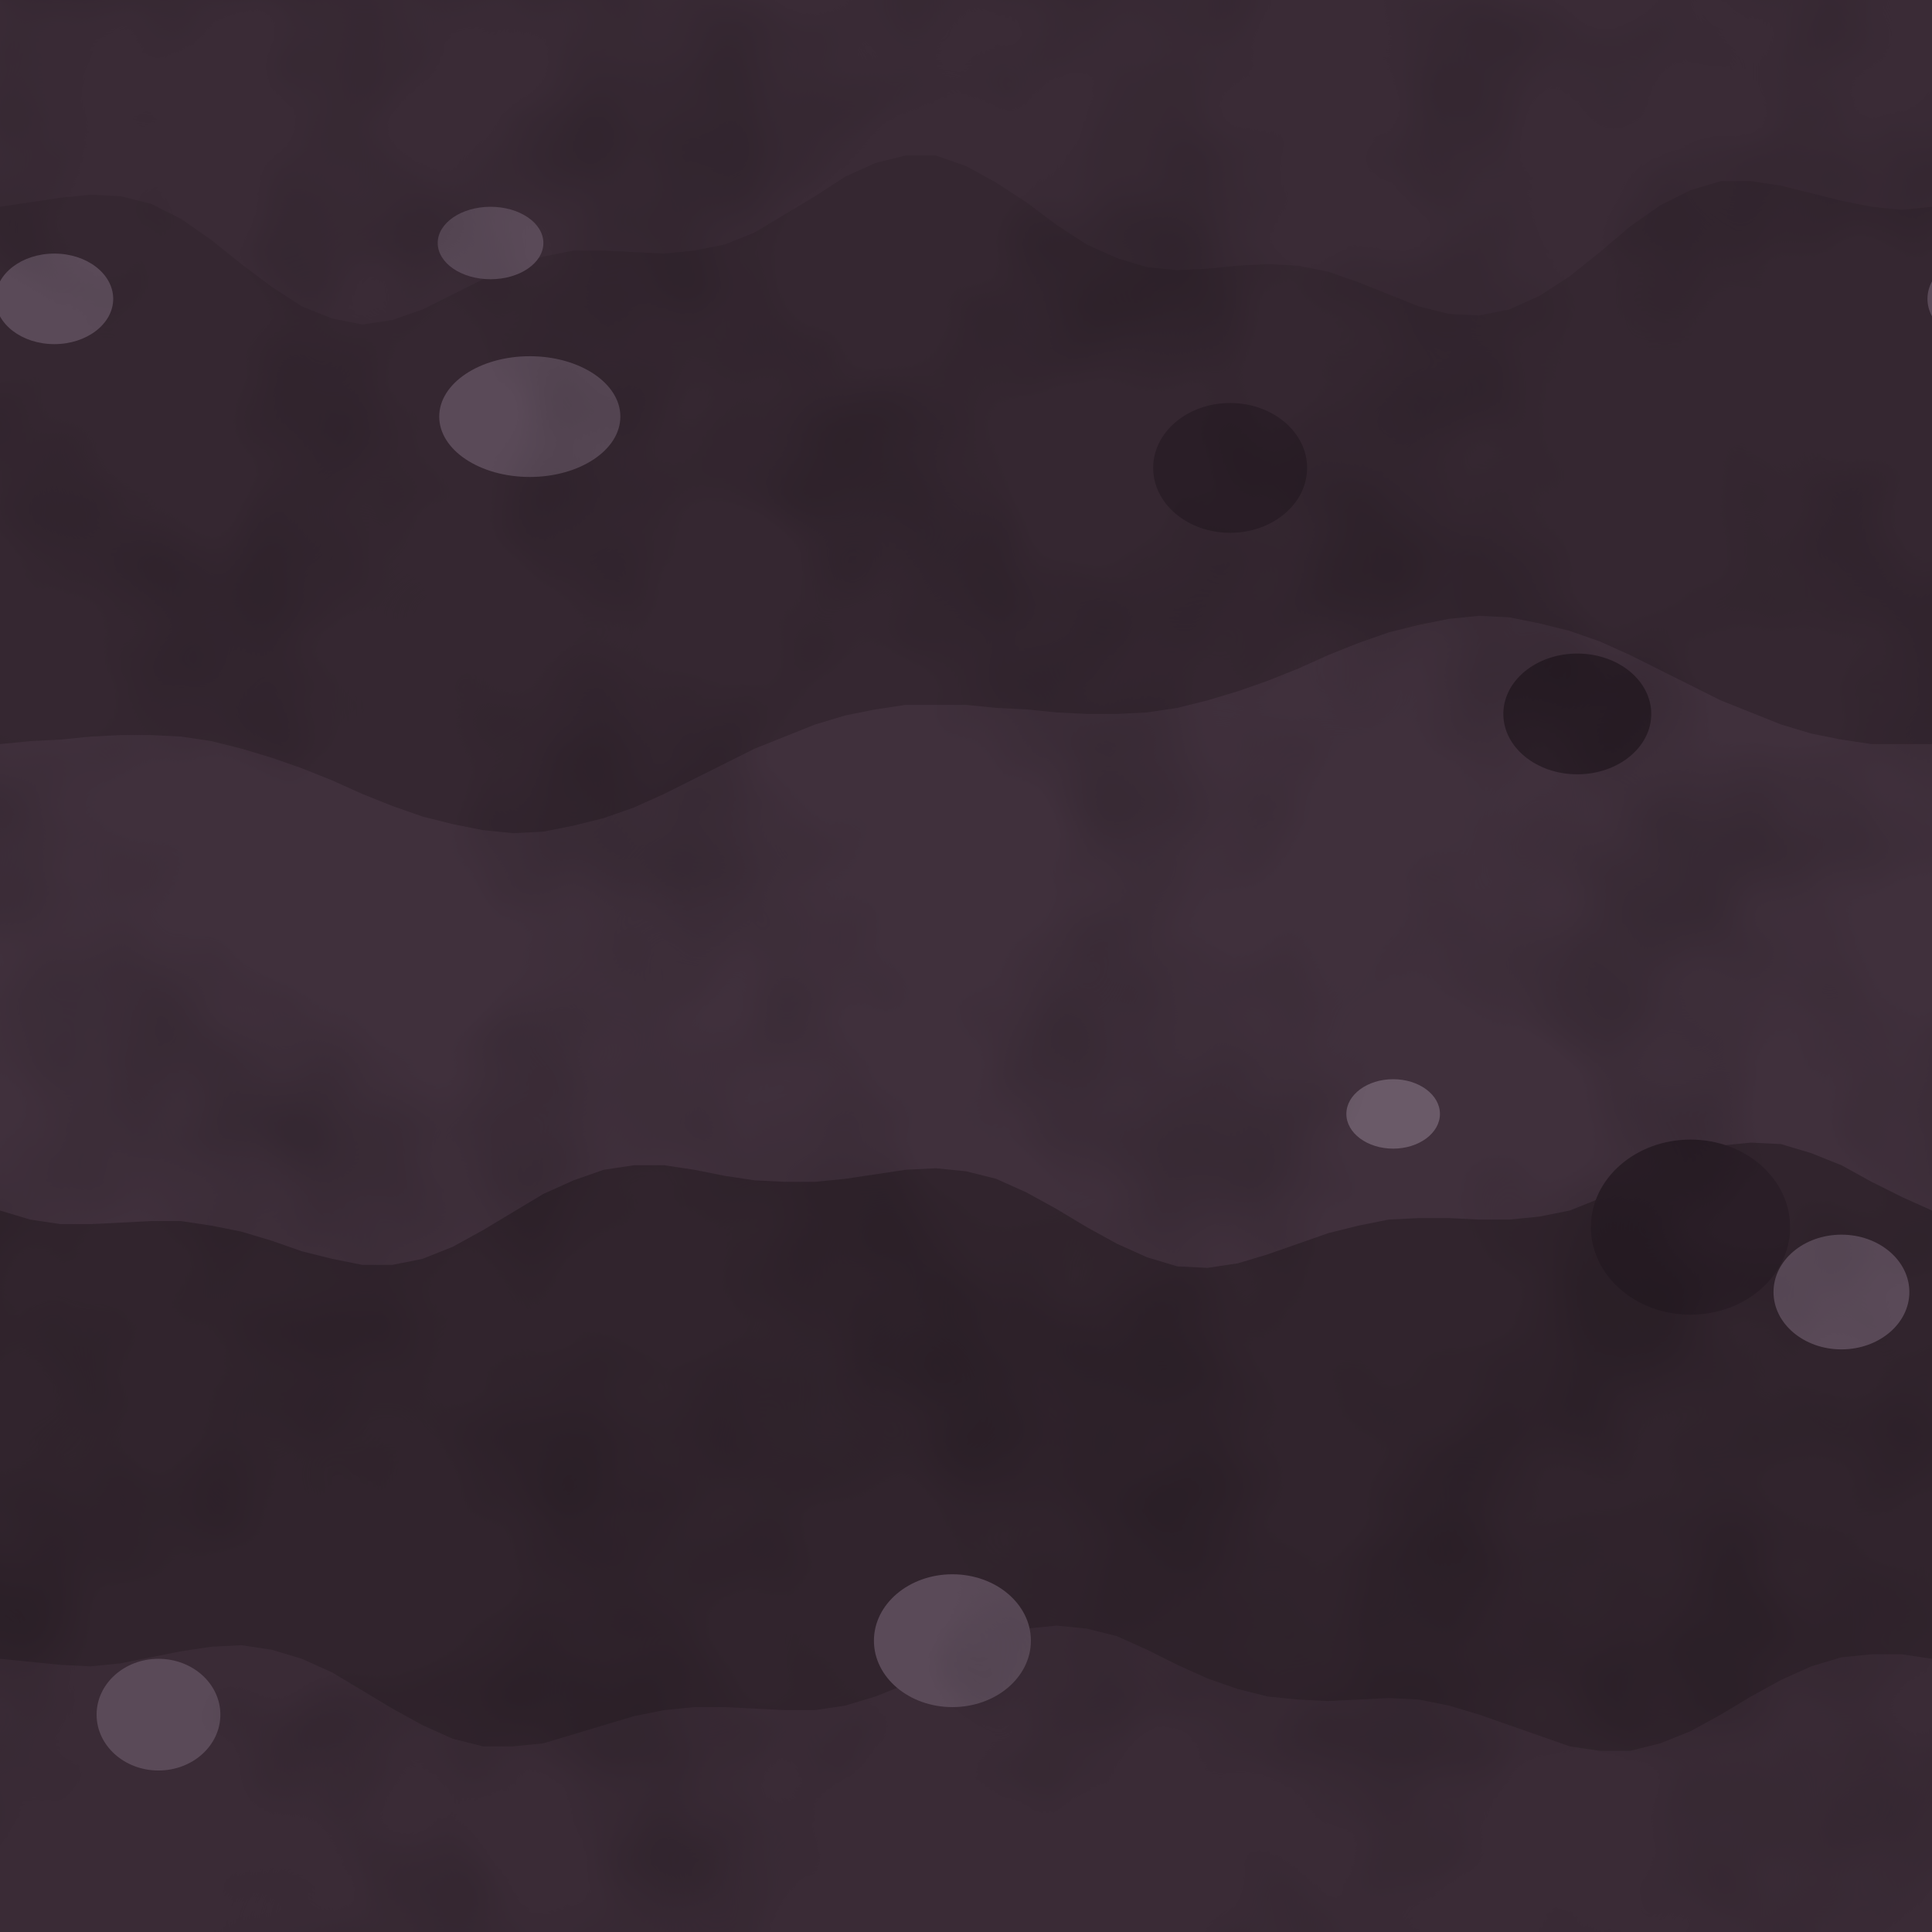
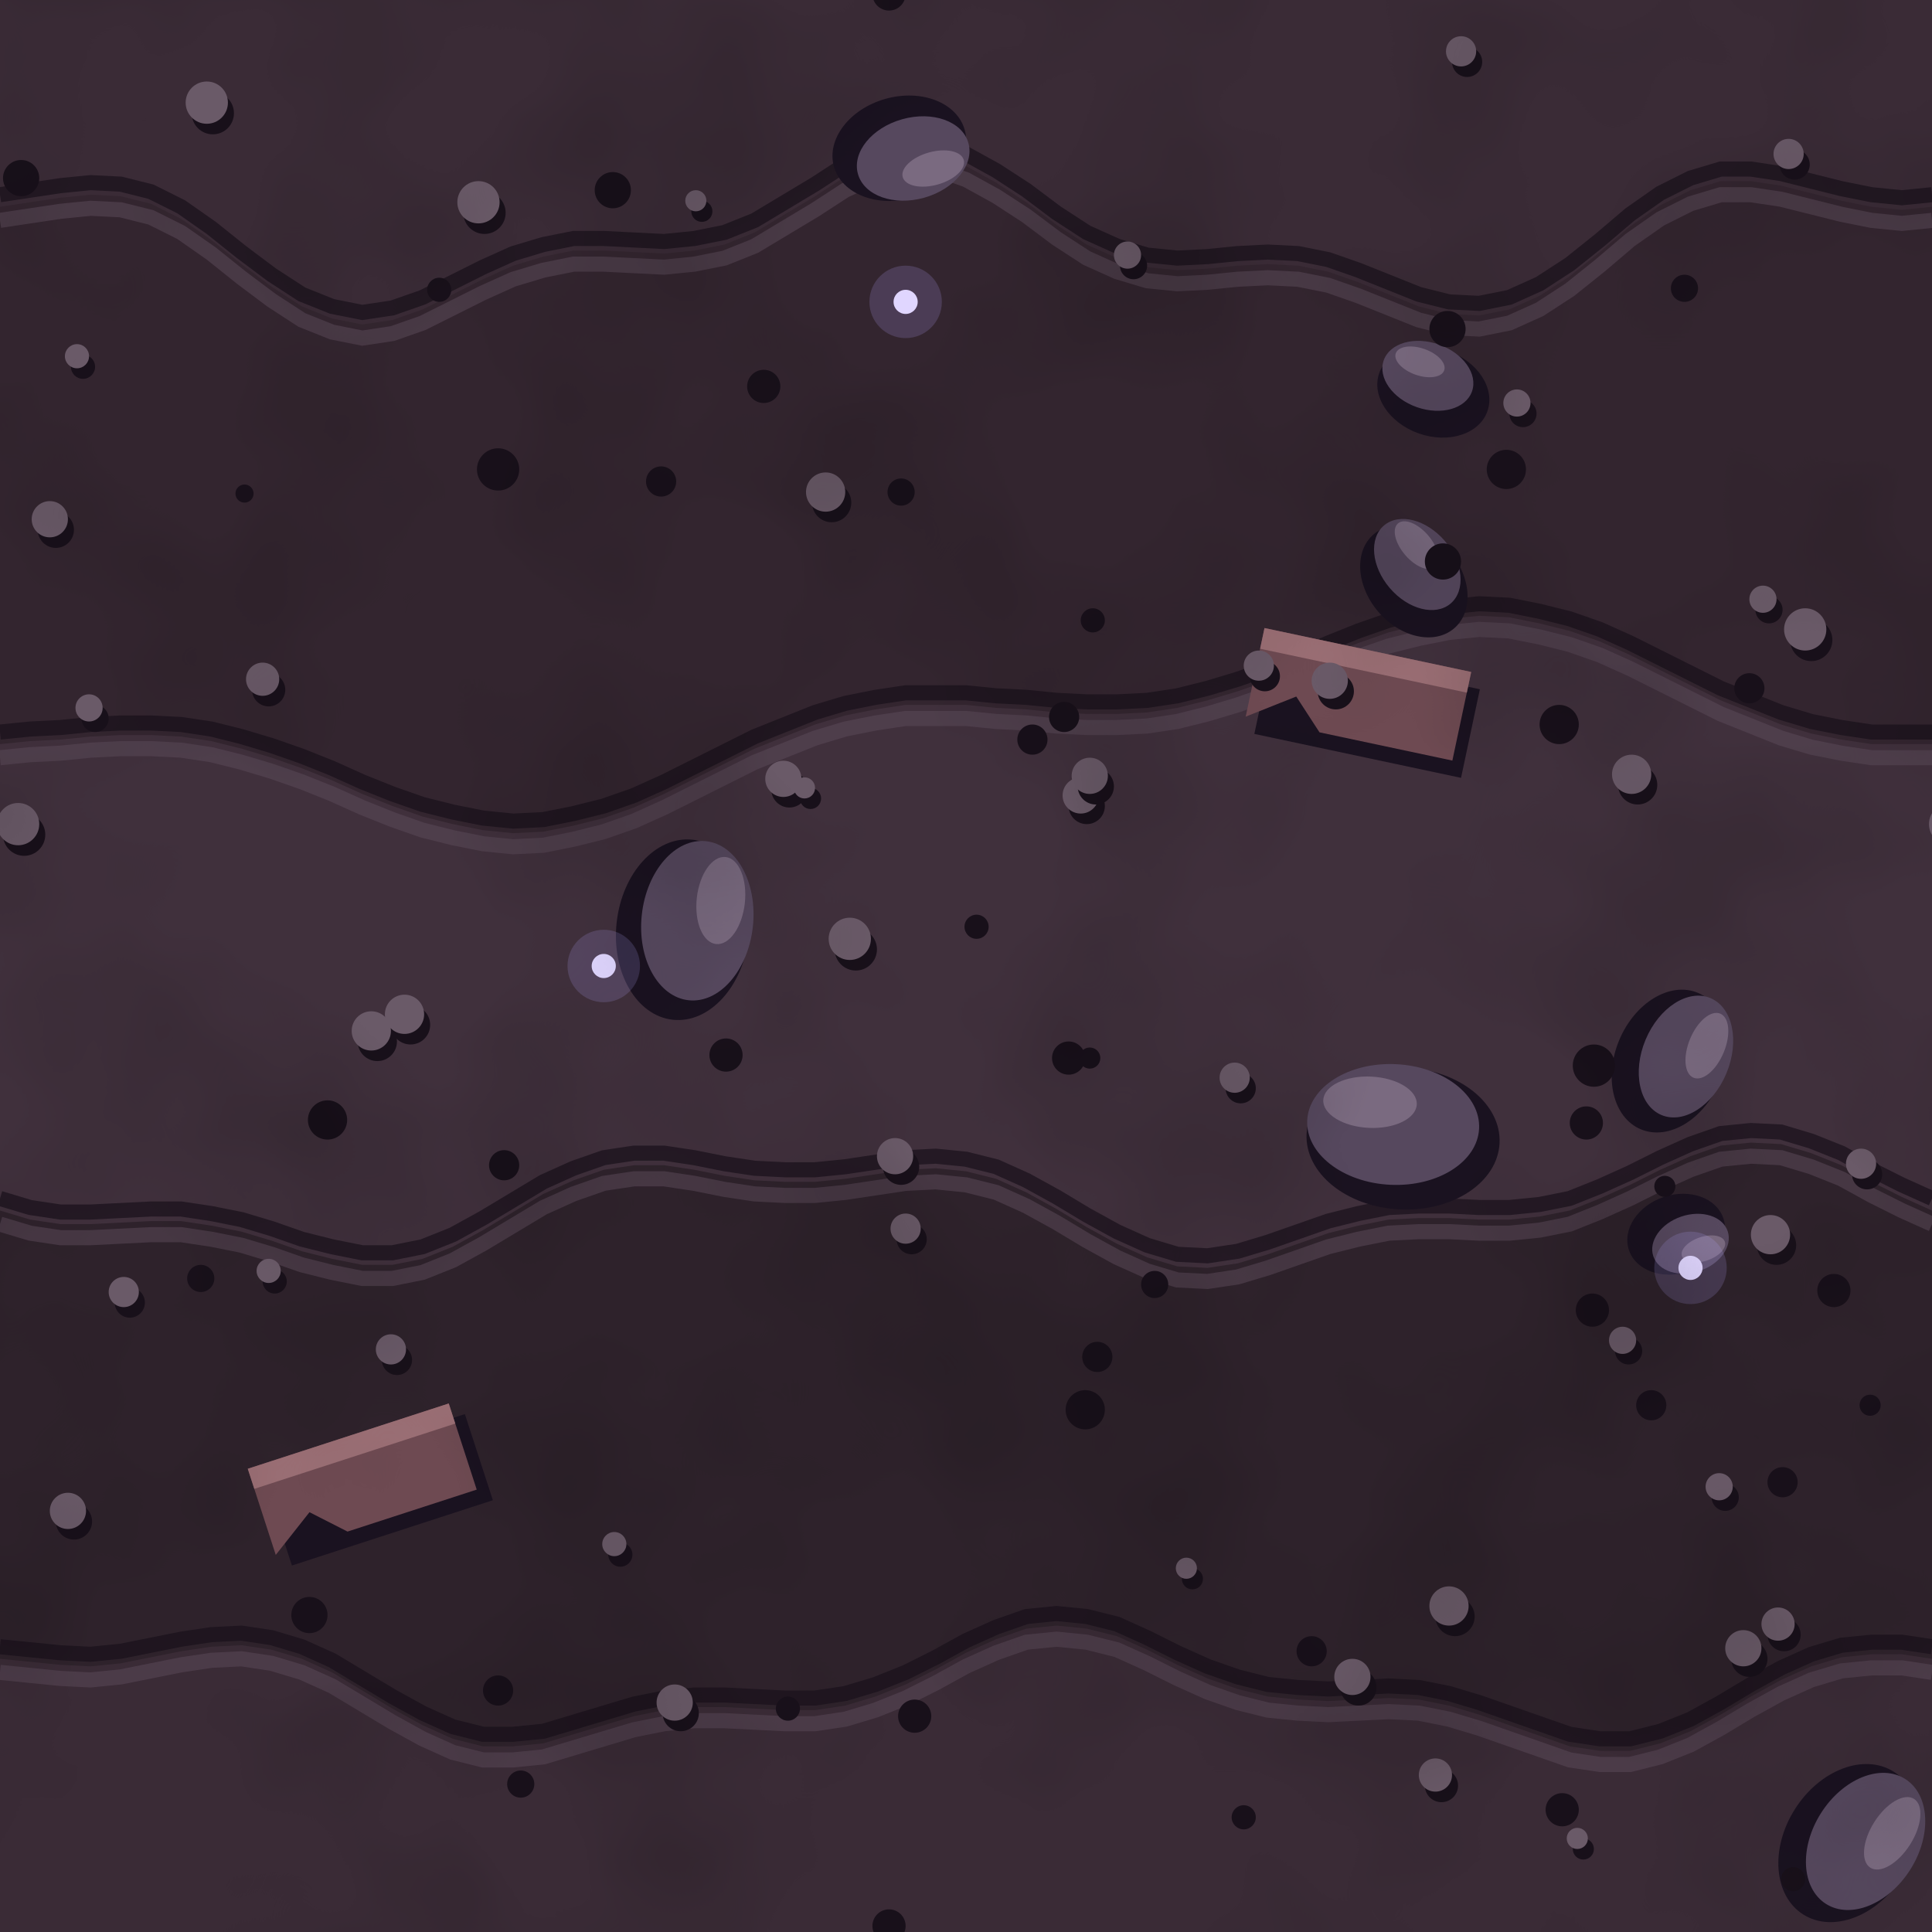
<svg xmlns="http://www.w3.org/2000/svg" width="128" height="128" viewBox="0 0 128 128">
  <defs>
    <filter id="a" width="128" height="128" x="0" y="0" filterUnits="userSpaceOnUse">
      <feTurbulence baseFrequency=".06" numOctaves="3" seed="19" stitchTiles="stitch" type="fractalNoise" />
      <feColorMatrix values="0 0 0 0 0 0 0 0 0 0 0 0 0 0 0 2 0 0 0 -0.85" />
    </filter>
  </defs>
  <path fill="#3a2b36" d="M0 0h128v128H0z" />
-   <path fill="#352731" d="m0 13.7 2-.3 2-.3 2-.2 2 .1 2 .5 2 1 2 1.4 2 1.6 2 1.5 2 1.3 2 .8 2 .4 2-.3 2-.7 2-1 2-1 2-.9 2-.6 2-.4h2l2 .1 2 .1 2-.2 2-.4 2-.8 2-1.2 2-1.2 2-1.3 2-.9 2-.5h2l2 .7 2 1.1 2 1.3 2 1.5 2 1.3 2 .9 2 .6 2 .2 2-.1 2-.2 2-.1 2 .1 2 .4 2 .7 2 .8 2 .8 2 .5 2 .1 2-.4 2-.9 2-1.3 2-1.6 2-1.7 2-1.4 2-1 2-.6h2l2 .3 2 .5 2 .5 2 .4 2 .2 2-.2V128H0z" />
+   <path fill="#33252f" d="m0 13.7 2-.3 2-.3 2-.2 2 .1 2 .5 2 1 2 1.4 2 1.6 2 1.5 2 1.3 2 .8 2 .4 2-.3 2-.7 2-1 2-1 2-.9 2-.6 2-.4h2l2 .1 2 .1 2-.2 2-.4 2-.8 2-1.2 2-1.2 2-1.3 2-.9 2-.5h2l2 .7 2 1.1 2 1.3 2 1.5 2 1.3 2 .9 2 .6 2 .2 2-.1 2-.2 2-.1 2 .1 2 .4 2 .7 2 .8 2 .8 2 .5 2 .1 2-.4 2-.9 2-1.3 2-1.6 2-1.7 2-1.4 2-1 2-.6h2l2 .3 2 .5 2 .5 2 .4 2 .2 2-.2V128H0z" />
  <path fill="#40303c" d="m0 49.3 2-.2 2-.1 2-.2 2-.1h2l2 .1 2 .3 2 .5 2 .6 2 .7 2 .8 2 .9 2 .8 2 .7 2 .5 2 .4 2 .2 2-.1 2-.4 2-.5 2-.7 2-.9 2-1 2-1 2-1 2-.8 2-.8 2-.6 2-.4 2-.3h4l2 .2 2 .1 2 .2 2 .1h2l2-.1 2-.3 2-.5 2-.6 2-.7 2-.8 2-.9 2-.8 2-.7 2-.5 2-.4 2-.2 2 .1 2 .4 2 .5 2 .7 2 .9 2 1 2 1 2 1 2 .8 2 .8 2 .6 2 .4 2 .3h4V128H0z" />
-   <path fill="#31242d" d="m0 80.2 2 .6 2 .3h2l2-.1 2-.1h2l2 .3 2 .4 2 .6 2 .7 2 .5 2 .4h2l2-.4 2-.8 2-1.1 2-1.2 2-1.2 2-.9 2-.7 2-.3h2l2 .3 2 .4 2 .3 2 .1h2l2-.2 2-.3 2-.3 2-.1 2 .2 2 .5 2 .9 2 1.1 2 1.2 2 1.1 2 .9 2 .6 2 .1 2-.3 2-.6 2-.7 2-.7 2-.5 2-.4 2-.1h2l2 .1h2l2-.2 2-.4 2-.8 2-.9 2-1 2-.9 2-.7 2-.2 2 .1 2 .6 2 .8 2 1.1 2 1 2 .9V128H0z" />
+   <path fill="#2e222b" d="m0 80.2 2 .6 2 .3h2l2-.1 2-.1h2l2 .3 2 .4 2 .6 2 .7 2 .5 2 .4h2l2-.4 2-.8 2-1.1 2-1.2 2-1.2 2-.9 2-.7 2-.3h2l2 .3 2 .4 2 .3 2 .1h2l2-.2 2-.3 2-.3 2-.1 2 .2 2 .5 2 .9 2 1.1 2 1.2 2 1.1 2 .9 2 .6 2 .1 2-.3 2-.6 2-.7 2-.7 2-.5 2-.4 2-.1h2l2 .1h2l2-.2 2-.4 2-.8 2-.9 2-1 2-.9 2-.7 2-.2 2 .1 2 .6 2 .8 2 1.1 2 1 2 .9V128H0z" />
  <path fill="#3a2b36" d="m0 109.9 2 .2 2 .2 2 .1 2-.2 2-.4 2-.4 2-.3 2-.1 2 .3 2 .6 2 .9 2 1.2 2 1.2 2 1.1 2 .9 2 .5h2l2-.2 2-.6 2-.6 2-.6 2-.4 2-.2h2l2 .1 2 .1h2l2-.3 2-.6 2-.8 2-1 2-1.1 2-.9 2-.7 2-.2 2 .2 2 .5 2 .9 2 1 2 .9 2 .7 2 .5 2 .2 2 .1 2-.1 2-.1 2 .1 2 .4 2 .6 2 .7 2 .7 2 .7 2 .3h2l2-.5 2-.8 2-1.1 2-1.2 2-1.1 2-.9 2-.6 2-.2h2l2 .3V128H0z" />
-   <ellipse cx="104.5" cy="47.3" fill="#2a1e27" rx="4.9" ry="4" />
-   <ellipse cx="92.3" cy="73.8" fill="#6a5a68" rx="3.1" ry="2.3" />
-   <ellipse cx="10.5" cy="113.6" fill="#5a4a58" rx="4.1" ry="3.7" />
-   <ellipse cx="35.1" cy="27.6" fill="#5a4a58" rx="6" ry="4" />
-   <ellipse cx="63.1" cy="108.7" fill="#5a4a58" rx="5.2" ry="4.4" />
-   <ellipse cx="112" cy="81.3" fill="#2a1e27" rx="6.6" ry="5.8" />
-   <ellipse cx="122" cy="85.6" fill="#5a4a58" rx="4.5" ry="3.8" />
-   <ellipse cx="81.5" cy="31" fill="#2a1e27" rx="5.1" ry="4.3" />
-   <ellipse cx="3.6" cy="19.8" fill="#5a4a58" rx="3.9" ry="3" />
-   <ellipse cx="3.6" cy="19.8" fill="#5a4a58" rx="3.9" ry="3" transform="translate(128)" />
-   <ellipse cx="32.5" cy="16.1" fill="#5a4a58" rx="3.5" ry="2.4" />
-   <path d="M0 0h128v128H0z" filter="url(#a)" opacity=".2" />
+   <path fill="none" stroke="#18101a" d="m0 12.9 2-.3 2-.3 2-.2 2 .1 2 .5 2 1 2 1.4 2 1.6 2 1.5 2 1.3 2 .8 2 .4 2-.3 2-.7 2-1 2-1 2-.9 2-.6 2-.4h2l2 .1 2 .1 2-.2 2-.4 2-.8 2-1.2 2-1.2 2-1.3 2-.9 2-.5h2l2 .7 2 1.1 2 1.3 2 1.5 2 1.3 2 .9 2 .6 2 .2 2-.1 2-.2 2-.1 2 .1 2 .4 2 .7 2 .8 2 .8 2 .5 2 .1 2-.4 2-.9 2-1.3 2-1.6 2-1.7 2-1.4 2-1 2-.6h2l2 .3 2 .5 2 .5 2 .4 2 .2 2-.2" opacity=".7" />
+   <path fill="none" stroke="#5a4858" d="m0 14.6 2-.3 2-.3 2-.2 2 .1 2 .5 2 1 2 1.4 2 1.6 2 1.5 2 1.3 2 .8 2 .4 2-.3 2-.7 2-1 2-1 2-.9 2-.6 2-.4h2l2 .1 2 .1 2-.2 2-.4 2-.8 2-1.2 2-1.2 2-1.3 2-.9 2-.5h2l2 .7 2 1.1 2 1.3 2 1.5 2 1.3 2 .9 2 .6 2 .2 2-.1 2-.2 2-.1 2 .1 2 .4 2 .7 2 .8 2 .8 2 .5 2 .1 2-.4 2-.9 2-1.3 2-1.6 2-1.7 2-1.4 2-1 2-.6h2l2 .3 2 .5 2 .5 2 .4 2 .2 2-.2" opacity=".55" />
+   <path fill="none" stroke="#18101a" d="m0 48.5 2-.2 2-.1 2-.2 2-.1h2l2 .1 2 .3 2 .5 2 .6 2 .7 2 .8 2 .9 2 .8 2 .7 2 .5 2 .4 2 .2 2-.1 2-.4 2-.5 2-.7 2-.9 2-1 2-1 2-1 2-.8 2-.8 2-.6 2-.4 2-.3h4l2 .2 2 .1 2 .2 2 .1h2l2-.1 2-.3 2-.5 2-.6 2-.7 2-.8 2-.9 2-.8 2-.7 2-.5 2-.4 2-.2 2 .1 2 .4 2 .5 2 .7 2 .9 2 1 2 1 2 1 2 .8 2 .8 2 .6 2 .4 2 .3h4" opacity=".7" />
+   <path fill="none" stroke="#5a4858" d="m0 50.2 2-.2 2-.1 2-.2 2-.1h2l2 .1 2 .3 2 .5 2 .6 2 .7 2 .8 2 .9 2 .8 2 .7 2 .5 2 .4 2 .2 2-.1 2-.4 2-.5 2-.7 2-.9 2-1 2-1 2-1 2-.8 2-.8 2-.6 2-.4 2-.3h4l2 .2 2 .1 2 .2 2 .1h2l2-.1 2-.3 2-.5 2-.6 2-.7 2-.8 2-.9 2-.8 2-.7 2-.5 2-.4 2-.2 2 .1 2 .4 2 .5 2 .7 2 .9 2 1 2 1 2 1 2 .8 2 .8 2 .6 2 .4 2 .3h4" opacity=".55" />
+   <path fill="none" stroke="#18101a" d="m0 79.4 2 .6 2 .3h2l2-.1 2-.1h2l2 .3 2 .4 2 .6 2 .7 2 .5 2 .4h2l2-.4 2-.8 2-1.1 2-1.2 2-1.2 2-.9 2-.7 2-.3h2l2 .3 2 .4 2 .3 2 .1h2l2-.2 2-.3 2-.3 2-.1 2 .2 2 .5 2 .9 2 1.1 2 1.2 2 1.1 2 .9 2 .6 2 .1 2-.3 2-.6 2-.7 2-.7 2-.5 2-.4 2-.1h2l2 .1h2l2-.2 2-.4 2-.8 2-.9 2-1 2-.9 2-.7 2-.2 2 .1 2 .6 2 .8 2 1.1 2 1 2 .9" opacity=".7" />
+   <path fill="none" stroke="#5a4858" d="m0 81.1 2 .6 2 .3h2l2-.1 2-.1h2l2 .3 2 .4 2 .6 2 .7 2 .5 2 .4h2l2-.4 2-.8 2-1.1 2-1.2 2-1.2 2-.9 2-.7 2-.3h2l2 .3 2 .4 2 .3 2 .1h2l2-.2 2-.3 2-.3 2-.1 2 .2 2 .5 2 .9 2 1.1 2 1.2 2 1.1 2 .9 2 .6 2 .1 2-.3 2-.6 2-.7 2-.7 2-.5 2-.4 2-.1h2l2 .1h2l2-.2 2-.4 2-.8 2-.9 2-1 2-.9 2-.7 2-.2 2 .1 2 .6 2 .8 2 1.1 2 1 2 .9" opacity=".55" />
+   <path fill="none" stroke="#18101a" d="m0 109.1 2 .2 2 .2 2 .1 2-.2 2-.4 2-.4 2-.3 2-.1 2 .3 2 .6 2 .9 2 1.2 2 1.2 2 1.1 2 .9 2 .5h2l2-.2 2-.6 2-.6 2-.6 2-.4 2-.2h2l2 .1 2 .1h2l2-.3 2-.6 2-.8 2-1 2-1.1 2-.9 2-.7 2-.2 2 .2 2 .5 2 .9 2 1 2 .9 2 .7 2 .5 2 .2 2 .1 2-.1 2-.1 2 .1 2 .4 2 .6 2 .7 2 .7 2 .7 2 .3h2l2-.5 2-.8 2-1.1 2-1.2 2-1.1 2-.9 2-.6 2-.2h2l2 .3" opacity=".7" />
+   <path fill="none" stroke="#5a4858" d="m0 110.8 2 .2 2 .2 2 .1 2-.2 2-.4 2-.4 2-.3 2-.1 2 .3 2 .6 2 .9 2 1.2 2 1.2 2 1.1 2 .9 2 .5h2l2-.2 2-.6 2-.6 2-.6 2-.4 2-.2h2l2 .1 2 .1h2l2-.3 2-.6 2-.8 2-1 2-1.1 2-.9 2-.7 2-.2 2 .2 2 .5 2 .9 2 1 2 .9 2 .7 2 .5 2 .2 2 .1 2-.1 2-.1 2 .1 2 .4 2 .6 2 .7 2 .7 2 .7 2 .3h2l2-.5 2-.8 2-1.1 2-1.2 2-1.1 2-.9 2-.6 2-.2h2l2 .3" opacity=".55" />
+   <g transform="rotate(96.3 46.2 61)">
+     <ellipse cx="46.9" cy="61.9" fill="#1a1220" rx="6" ry="4.4" />
+     <ellipse cx="46.2" cy="61" fill="#56485e" rx="5.3" ry="3.7" />
+     <ellipse cx="44.7" cy="59.6" fill="#7a6a80" rx="2.9" ry="1.6" />
+   </g>
+   <g transform="rotate(2.7 92.3 74.5)">
+     <ellipse cx="93" cy="75.4" fill="#1a1220" rx="6.4" ry="4.7" />
+     <ellipse cx="92.3" cy="74.5" fill="#56485e" rx="5.7" ry="4" />
+     <ellipse cx="90.7" cy="73.1" fill="#7a6a80" rx="3.1" ry="1.7" />
+   </g>
+   <g transform="rotate(164.3 60.5 10.5)">
+     <ellipse cx="61.2" cy="11.4" fill="#1a1220" rx="4.5" ry="3.4" />
+     <ellipse cx="60.5" cy="10.5" fill="#56485e" rx="3.8" ry="2.7" />
+     <ellipse cx="59.4" cy="9.5" fill="#7a6a80" rx="2.1" ry="1.1" />
+   </g>
+   <g transform="rotate(49.4 93.9 37.4)">
+     <ellipse cx="94.6" cy="38.3" fill="#1a1220" rx="4.1" ry="3.1" />
+     <ellipse cx="93.9" cy="37.4" fill="#56485e" rx="3.4" ry="2.4" />
+     <ellipse cx="92.9" cy="36.6" fill="#7a6a80" rx="1.9" ry="1" />
+   </g>
+   <g transform="rotate(19.4 94.6 24.9)">
+     <ellipse cx="95.3" cy="25.8" fill="#1a1220" rx="3.8" ry="2.9" />
+     <ellipse cx="94.6" cy="24.9" fill="#56485e" rx="3.1" ry="2.2" />
+     <ellipse cx="93.8" cy="24.2" fill="#7a6a80" rx="1.7" ry=".9" />
+   </g>
+   <g transform="rotate(112.7 111.7 70)">
+     <ellipse cx="112.4" cy="70.9" fill="#1a1220" rx="4.9" ry="3.6" />
+     <ellipse cx="111.7" cy="70" fill="#56485e" rx="4.2" ry="2.9" />
+     <ellipse cx="110.5" cy="69" fill="#7a6a80" rx="2.3" ry="1.2" />
+   </g>
+   <g transform="rotate(161.4 112 82.4)">
+     <ellipse cx="112.7" cy="83.3" fill="#1a1220" rx="3.3" ry="2.6" />
+     <ellipse cx="112" cy="82.4" fill="#56485e" rx="2.6" ry="1.9" />
+     <ellipse cx="111.3" cy="81.8" fill="#7a6a80" rx="1.5" ry=".8" />
+   </g>
+   <g transform="rotate(122.4 123.6 122)">
+     <ellipse cx="124.3" cy="122.9" fill="#1a1220" rx="5.6" ry="4.2" />
+     <ellipse cx="123.6" cy="122" fill="#56485e" rx="4.9" ry="3.5" />
+     <ellipse cx="122.2" cy="120.8" fill="#7a6a80" rx="2.7" ry="1.4" />
+   </g>
+   <g transform="rotate(122.4 59.6 86.816)">
+     <ellipse cx="124.3" cy="122.9" fill="#1a1220" rx="5.6" ry="4.2" />
+     <ellipse cx="123.6" cy="122" fill="#56485e" rx="4.9" ry="3.5" />
+     <ellipse cx="122.2" cy="120.8" fill="#7a6a80" rx="2.7" ry="1.4" />
+   </g>
+   <g transform="rotate(122.4 123.6 -6)">
+     <ellipse cx="124.3" cy="-5.1" fill="#1a1220" rx="5.6" ry="4.2" />
+     <ellipse cx="123.6" cy="-6" fill="#56485e" rx="4.9" ry="3.5" />
+     <ellipse cx="122.2" cy="-7.2" fill="#7a6a80" rx="2.7" ry="1.4" />
+   </g>
+   <g transform="rotate(122.4 59.6 -41.184)">
+     <ellipse cx="124.3" cy="-5.1" fill="#1a1220" rx="5.6" ry="4.2" />
+     <ellipse cx="123.6" cy="-6" fill="#56485e" rx="4.9" ry="3.5" />
+     <ellipse cx="122.2" cy="-7.2" fill="#7a6a80" rx="2.7" ry="1.4" />
+   </g>
+   <path fill="#1a1220" d="m84.351 42.755 13.694 2.91-1.247 5.87-13.694-2.911z" />
+   <path fill="#6e4a52" d="m83.777 41.61 13.694 2.91-1.248 5.87-8.803-1.871-1.54-2.372-3.35 1.332z" />
+   <path fill="#9a6e74" d="m83.777 41.61 13.694 2.91-.291 1.37-13.694-2.91z" />
+   <path fill="#1a1220" d="M17.485 98.014 30.8 93.688l1.854 5.706-13.314 4.326z" />
+   <path fill="#6e4a52" d="m16.416 97.31 13.314-4.326 1.854 5.706-8.56 2.781-2.52-1.284-2.234 2.83z" />
+   <path fill="#9a6e74" d="m16.416 97.31 13.314-4.326.433 1.331-13.315 4.326z" />
+   <circle cx="60" cy="20" r="2.4" fill="#b8a6ff" opacity=".18" />
+   <circle cx="60" cy="20" r=".8" fill="#e0d6ff" />
+   <circle cx="112" cy="84" r="2.4" fill="#b8a6ff" opacity=".18" />
+   <circle cx="112" cy="84" r=".8" fill="#e0d6ff" />
+   <circle cx="40" cy="64" r="2.4" fill="#b8a6ff" opacity=".18" />
+   <circle cx="40" cy="64" r=".8" fill="#e0d6ff" />
+   <circle cx="1.6" cy="55.3" r="1.4" fill="#18101a" />
+   <circle cx="1.2" cy="54.6" r="1.4" fill="#6a5a68" />
+   <g transform="translate(128)">
+     <circle cx="1.6" cy="55.3" r="1.4" fill="#18101a" />
+     <circle cx="1.2" cy="54.6" r="1.4" fill="#6a5a68" />
+   </g>
+   <circle cx="50.6" cy="25.6" r="1.1" fill="#18101a" />
+   <circle cx="104.9" cy="122.5" r=".7" fill="#18101a" />
+   <circle cx="104.5" cy="121.8" r=".7" fill="#6a5a68" />
+   <circle cx="118.9" cy="10.9" r="1" fill="#18101a" />
+   <circle cx="118.5" cy="10.2" r="1" fill="#6a5a68" />
+   <circle cx="6.3" cy="47.6" r=".9" fill="#18101a" />
+   <circle cx="5.9" cy="46.9" r=".9" fill="#6a5a68" />
+   <circle cx="60.6" cy="113.7" r="1.1" fill="#18101a" />
+   <circle cx="17.8" cy="45.7" r="1.1" fill="#18101a" />
+   <circle cx="17.4" cy="45" r="1.1" fill="#6a5a68" />
+   <circle cx="76.5" cy="85.1" r=".9" fill="#18101a" />
+   <circle cx="20.5" cy="107" r="1.2" fill="#18101a" />
+   <circle cx="1.4" cy="11.8" r="1.2" fill="#18101a" />
+   <circle cx="1.4" cy="11.8" r="1.2" fill="#18101a" transform="translate(128)" />
+   <circle cx="8.6" cy="86.3" r="1" fill="#18101a" />
+   <circle cx="8.2" cy="85.6" r="1" fill="#6a5a68" />
+   <circle cx="96.4" cy="107.1" r="1.3" fill="#18101a" />
+   <circle cx="96" cy="106.4" r="1.3" fill="#6a5a68" />
+   <circle cx="115.9" cy="109.9" r="1.2" fill="#18101a" />
+   <circle cx="115.5" cy="109.2" r="1.2" fill="#6a5a68" />
+   <circle cx="121.5" cy="85.5" r="1.1" fill="#18101a" />
+   <circle cx="33.4" cy="77.2" r="1" fill="#18101a" />
+   <circle cx="25" cy="69" r="1.3" fill="#18101a" />
+   <circle cx="24.6" cy="68.3" r="1.3" fill="#6a5a68" />
+   <circle cx="40.6" cy="12.6" r="1.2" fill="#18101a" />
+   <circle cx="82.2" cy="72.1" r="1" fill="#18101a" />
+   <circle cx="81.8" cy="71.4" r="1" fill="#6a5a68" />
+   <circle cx="71.9" cy="93.4" r="1.3" fill="#18101a" />
+   <circle cx="95.9" cy="21.8" r="1.2" fill="#18101a" />
+   <circle cx="110.3" cy="78.6" r=".7" fill="#18101a" />
+   <circle cx="86.9" cy="109.4" r="1" fill="#18101a" />
+   <circle cx="45.1" cy="113.5" r="1.2" fill="#18101a" />
+   <circle cx="44.7" cy="112.8" r="1.2" fill="#6a5a68" />
+   <circle cx="115.9" cy="45.6" r="1" fill="#18101a" />
+   <circle cx="100.9" cy="27.4" r=".9" fill="#18101a" />
+   <circle cx="100.5" cy="26.7" r=".9" fill="#6a5a68" />
+   <circle cx="103.3" cy="48" r="1.3" fill="#18101a" />
+   <circle cx="33" cy="112" r="1" fill="#18101a" />
+   <circle cx="95.5" cy="118.3" r="1.1" fill="#18101a" />
+   <circle cx="95.1" cy="117.6" r="1.1" fill="#6a5a68" />
+   <circle cx="58.9" cy="127.6" r="1.1" fill="#18101a" />
+   <circle cx="58.9" cy="-.4" r="1.1" fill="#18101a" />
+   <circle cx="90" cy="111.8" r="1.2" fill="#18101a" />
+   <circle cx="89.6" cy="111.1" r="1.2" fill="#6a5a68" />
+   <circle cx="72.4" cy="41.1" r=".8" fill="#18101a" />
+   <circle cx="59.7" cy="77.3" r="1.2" fill="#18101a" />
+   <circle cx="59.3" cy="76.6" r="1.2" fill="#6a5a68" />
+   <circle cx="55.1" cy="33.3" r="1.3" fill="#18101a" />
+   <circle cx="54.7" cy="32.6" r="1.3" fill="#6a5a68" />
+   <circle cx="118.8" cy="124.5" r=".8" fill="#18101a" />
+   <circle cx="117.2" cy="40.4" r=".9" fill="#18101a" />
+   <circle cx="116.8" cy="39.7" r=".9" fill="#6a5a68" />
+   <circle cx="33" cy="31.1" r="1.4" fill="#18101a" />
+   <circle cx="118.2" cy="108.3" r="1.1" fill="#18101a" />
+   <circle cx="117.8" cy="107.6" r="1.1" fill="#6a5a68" />
+   <circle cx="59.7" cy="32.6" r=".9" fill="#18101a" />
+   <circle cx="46.5" cy="14" r=".7" fill="#18101a" />
+   <circle cx="46.1" cy="13.3" r=".7" fill="#6a5a68" />
+   <circle cx="43.8" cy="31.9" r="1" fill="#18101a" />
+   <circle cx="52.3" cy="52.3" r="1.2" fill="#18101a" />
+   <circle cx="51.9" cy="51.6" r="1.2" fill="#6a5a68" />
+   <circle cx="111.6" cy="19.1" r=".9" fill="#18101a" />
+   <circle cx="97.2" cy="4.1" r="1" fill="#18101a" />
+   <circle cx="96.8" cy="3.4" r="1" fill="#6a5a68" />
+   <circle cx="16.2" cy="32.7" r=".6" fill="#18101a" />
+   <circle cx="82.4" cy="120.4" r=".8" fill="#18101a" />
+   <circle cx="64.7" cy="61.4" r=".8" fill="#18101a" />
+   <circle cx="105.6" cy="70.6" r="1.4" fill="#18101a" />
+   <circle cx="118.1" cy="98.2" r="1" fill="#18101a" />
+   <circle cx="70.8" cy="70.1" r="1.1" fill="#18101a" />
+   <circle cx="13.3" cy="84.7" r=".9" fill="#18101a" />
+   <circle cx="114.3" cy="99.2" r=".9" fill="#18101a" />
+   <circle cx="113.9" cy="98.5" r=".9" fill="#6a5a68" />
+   <circle cx="88.5" cy="45.8" r="1.2" fill="#18101a" />
+   <circle cx="88.1" cy="45.1" r="1.2" fill="#6a5a68" />
+   <circle cx="27.2" cy="67.9" r="1.3" fill="#18101a" />
+   <circle cx="26.8" cy="67.2" r="1.3" fill="#6a5a68" />
+   <circle cx="103.5" cy="119.9" r="1.1" fill="#18101a" />
+   <circle cx="72" cy="53.4" r="1.2" fill="#18101a" />
+   <circle cx="71.6" cy="52.7" r="1.2" fill="#6a5a68" />
+   <circle cx="18.2" cy="84.9" r=".8" fill="#18101a" />
+   <circle cx="17.8" cy="84.2" r=".8" fill="#6a5a68" />
+   <circle cx="34.5" cy="118.2" r=".9" fill="#18101a" />
+   <circle cx="26.3" cy="90.1" r="1" fill="#18101a" />
+   <circle cx="25.9" cy="89.4" r="1" fill="#6a5a68" />
+   <circle cx="75.1" cy="17.6" r=".9" fill="#18101a" />
+   <circle cx="74.7" cy="16.9" r=".9" fill="#6a5a68" />
+   <circle cx="99.8" cy="31.1" r="1.3" fill="#18101a" />
+   <circle cx="72.6" cy="52.1" r="1.2" fill="#18101a" />
+   <circle cx="72.2" cy="51.4" r="1.2" fill="#6a5a68" />
+   <circle cx="29.1" cy="19.2" r=".8" fill="#18101a" />
+   <circle cx="107.9" cy="89.5" r=".9" fill="#18101a" />
+   <circle cx="107.5" cy="88.8" r=".9" fill="#6a5a68" />
+   <circle cx="95.6" cy="37.2" r="1.2" fill="#18101a" />
+   <circle cx="56.7" cy="62.9" r="1.4" fill="#18101a" />
+   <circle cx="56.3" cy="62.2" r="1.4" fill="#6a5a68" />
+   <circle cx="123.7" cy="77.8" r="1" fill="#18101a" />
+   <circle cx="123.3" cy="77.1" r="1" fill="#6a5a68" />
+   <circle cx="5.5" cy="24.3" r=".8" fill="#18101a" />
+   <circle cx="5.1" cy="23.6" r=".8" fill="#6a5a68" />
+   <circle cx="83.8" cy="44.8" r="1" fill="#18101a" />
+   <circle cx="83.4" cy="44.1" r="1" fill="#6a5a68" />
+   <circle cx="105.1" cy="74.4" r="1.1" fill="#18101a" />
+   <circle cx="108.5" cy="52" r="1.3" fill="#18101a" />
+   <circle cx="108.1" cy="51.3" r="1.3" fill="#6a5a68" />
+   <circle cx="3.7" cy="35.1" r="1.2" fill="#18101a" />
+   <circle cx="3.3" cy="34.4" r="1.2" fill="#6a5a68" />
+   <circle cx="52.2" cy="113.2" r=".8" fill="#18101a" />
+   <circle cx="14.1" cy="7.5" r="1.4" fill="#18101a" />
+   <circle cx="13.7" cy="6.8" r="1.4" fill="#6a5a68" />
+   <circle cx="123.9" cy="93.1" r=".7" fill="#18101a" />
+   <circle cx="70.5" cy="47.5" r="1" fill="#18101a" />
+   <circle cx="72.2" cy="70.1" r=".7" fill="#18101a" />
+   <circle cx="60.4" cy="82.1" r="1" fill="#18101a" />
+   <circle cx="60" cy="81.4" r="1" fill="#6a5a68" />
+   <circle cx="105.5" cy="86.8" r="1.1" fill="#18101a" />
+   <circle cx="68.4" cy="49" r="1" fill="#18101a" />
+   <circle cx="4.9" cy="100.8" r="1.2" fill="#18101a" />
+   <circle cx="4.5" cy="100.1" r="1.2" fill="#6a5a68" />
+   <circle cx="21.7" cy="74.2" r="1.3" fill="#18101a" />
+   <circle cx="79" cy="104.6" r=".7" fill="#18101a" />
+   <circle cx="78.6" cy="103.9" r=".7" fill="#6a5a68" />
+   <circle cx="53.7" cy="52.9" r=".7" fill="#18101a" />
+   <circle cx="53.3" cy="52.2" r=".7" fill="#6a5a68" />
+   <circle cx="109.4" cy="93.1" r="1" fill="#18101a" />
+   <circle cx="72.7" cy="89.9" r="1" fill="#18101a" />
+   <circle cx="117.7" cy="82.5" r="1.3" fill="#18101a" />
+   <circle cx="117.3" cy="81.8" r="1.3" fill="#6a5a68" />
+   <circle cx="41.1" cy="103" r=".8" fill="#18101a" />
+   <circle cx="40.7" cy="102.3" r=".8" fill="#6a5a68" />
+   <circle cx="120" cy="42.4" r="1.4" fill="#18101a" />
+   <circle cx="119.6" cy="41.7" r="1.4" fill="#6a5a68" />
+   <circle cx="48.1" cy="69.9" r="1.1" fill="#18101a" />
+   <circle cx="32.1" cy="14.1" r="1.4" fill="#18101a" />
+   <circle cx="31.7" cy="13.4" r="1.4" fill="#6a5a68" />
+   <path d="M0 0h128v128H0z" filter="url(#a)" opacity=".16" />
</svg>
